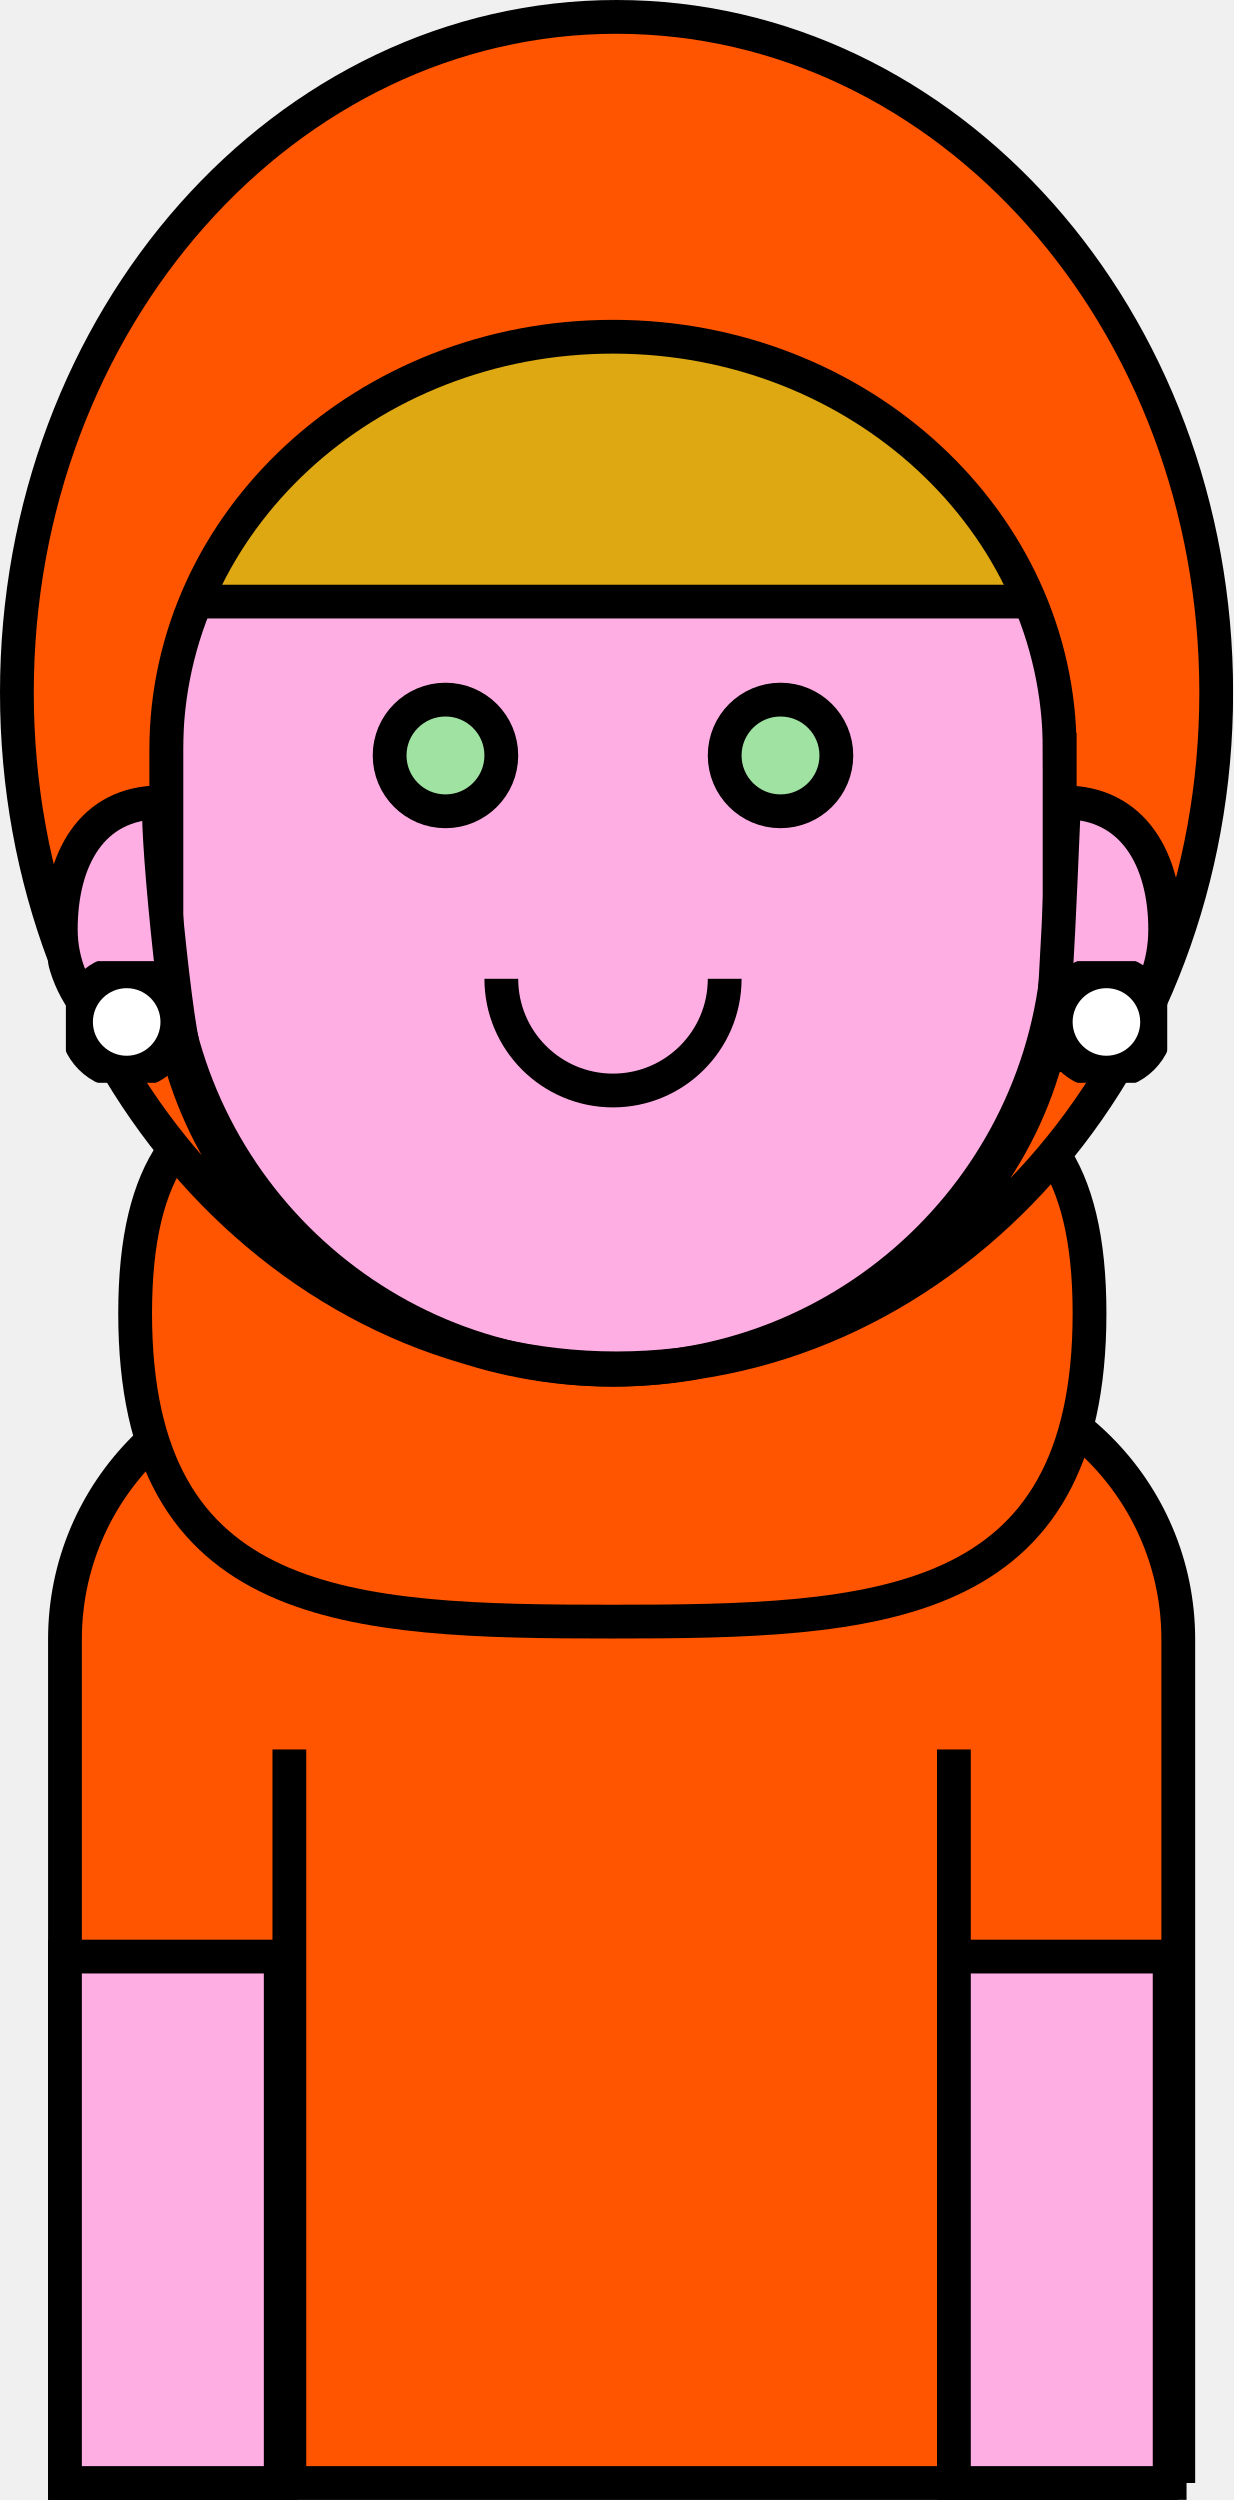
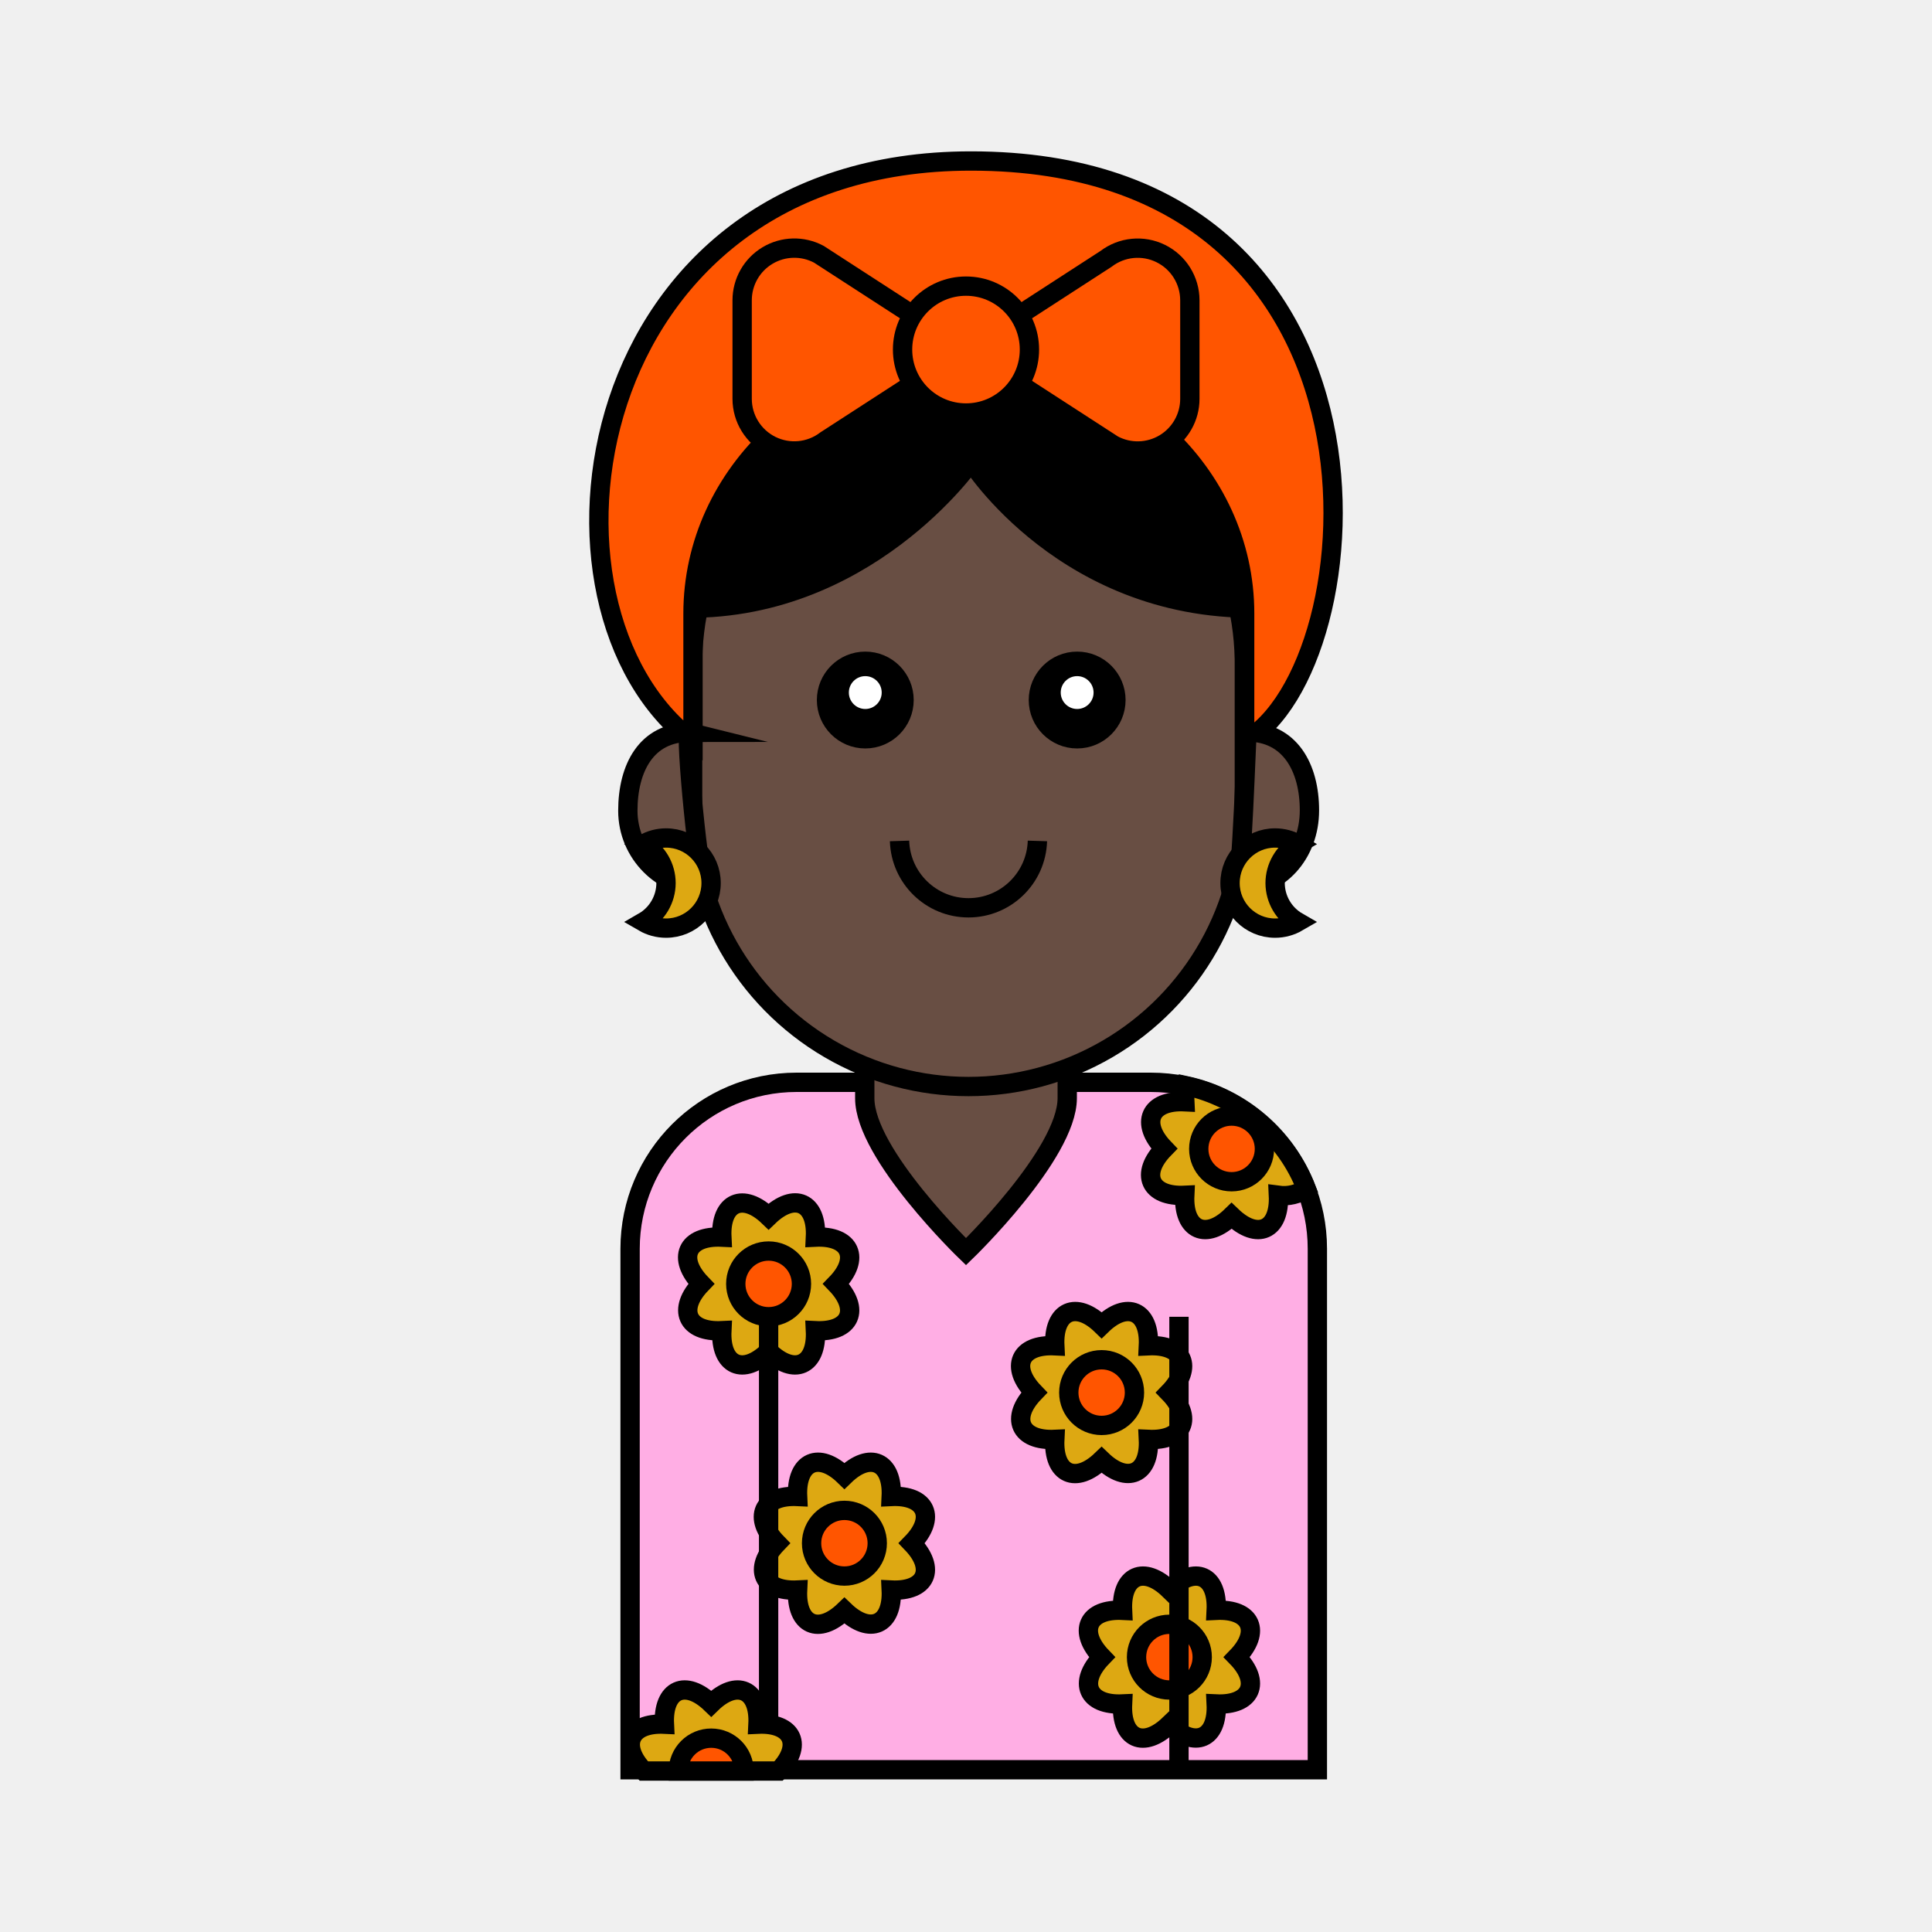
- <svg xmlns="http://www.w3.org/2000/svg" xmlns:xlink="http://www.w3.org/1999/xlink" width="146" height="296" viewBox="0 0 146 296">
+ <svg xmlns="http://www.w3.org/2000/svg" id="Layer_1" data-name="Layer 1" viewBox="0 0 300 300">
  <defs>
-     <path id="a" d="M0 295.99h146V0H0z" />
+     <style>.cls-1{fill:#ffaee4;}.cls-1,.cls-2,.cls-3,.cls-4,.cls-5,.cls-6,.cls-7{stroke:#000;stroke-miterlimit:10;stroke-width:3px;}.cls-2{fill:#684e43;}.cls-4{fill:none;}.cls-5{fill:#f50;}.cls-6{fill:#dda812;}.cls-7{fill:#fff;}</style>
  </defs>
-   <g fill="none" fill-rule="evenodd">
-     <path fill="#F50" d="M139.509 293.99H7.692v-99.886c0-17.635 14.296-31.931 31.93-31.931h67.956c17.635 0 31.93 14.296 31.93 31.931v99.886z" />
-     <path stroke="#000" stroke-width="4" d="M139.509 293.99H7.692v-99.886c0-17.635 14.296-31.931 31.93-31.931h67.956c17.635 0 31.93 14.296 31.93 31.931v99.886zM34.26 207.134v86.856M112.94 207.134v86.856" />
-     <path fill="#FFAEE4" d="M72.067 184.654c-10.723 0-19.415-8.692-19.415-19.415v-16.35h38.83v16.35c0 10.723-8.692 19.415-19.415 19.415" />
-     <path stroke="#000" stroke-width="4" d="M72.067 184.654c-10.723 0-19.415-8.692-19.415-19.415v-16.35h38.83v16.35c0 10.723-8.692 19.415-19.415 19.415z" />
-     <path fill="#F50" d="M129 155.5c0 35.5-25.296 36.5-56.5 36.5S16 191 16 155.5 41.296 129 72.5 129s56.5-9 56.5 26.5" />
-     <path stroke="#000" stroke-width="4" d="M129 155.5c0 35.5-25.296 36.5-56.5 36.5S16 191 16 155.5 41.296 129 72.5 129s56.5-9 56.5 26.5z" />
-     <path fill="#FFAEE4" d="M125.47 109.28c0 29.212-23.68 52.893-52.892 52.893-29.211 0-52.892-23.68-52.892-52.893V82.834c0-29.212 23.68-52.892 52.892-52.892 29.212 0 52.893 23.68 52.893 52.892v26.446z" />
-     <path stroke="#000" stroke-width="4" d="M125.47 109.28c0 29.212-23.68 52.893-52.892 52.893-29.211 0-52.892-23.68-52.892-52.893V82.834c0-29.212 23.68-52.892 52.892-52.892 29.212 0 52.893 23.68 52.893 52.892v26.446z" />
-     <path fill="#DDA812" d="M129.29 71.23c0-31.04-25.162-56.201-56.201-56.201-31.038 0-56.2 25.162-56.2 56.2H129.29z" />
-     <path stroke="#000" stroke-width="4" d="M129.29 71.23c0-31.04-25.162-56.201-56.201-56.201-31.038 0-56.2 25.162-56.2 56.2H129.29zM85.802 115.892c0 7.303-5.92 13.223-13.224 13.223-7.302 0-13.222-5.92-13.222-13.223" />
-     <path fill="#9FE2A2" d="M59.355 89.446a6.612 6.612 0 0 1-13.224 0 6.612 6.612 0 0 1 13.224 0" />
-     <path stroke="#000" stroke-width="4" d="M59.355 89.446a6.612 6.612 0 0 1-13.224 0 6.612 6.612 0 0 1 13.224 0z" />
-     <path fill="#9FE2A2" d="M99.024 89.446a6.611 6.611 0 1 1-13.222 0 6.611 6.611 0 0 1 13.222 0" />
-     <path stroke="#000" stroke-width="4" d="M99.024 89.446a6.611 6.611 0 1 1-13.222 0 6.611 6.611 0 0 1 13.222 0z" />
-     <mask id="b" fill="#fff">
-       <use xlink:href="#a" />
-     </mask>
-     <path fill="#FFAEE4" d="M7.691 293.99h25.546v-62.332H7.691z" mask="url(#b)" />
-     <path stroke="#000" stroke-width="4" d="M7.691 293.99h25.546v-62.332H7.691z" mask="url(#b)" />
-     <path fill="#FFAEE4" d="M112.941 293.99h25.546v-62.332h-25.546z" mask="url(#b)" />
-     <path stroke="#000" stroke-width="4" d="M112.941 293.99h25.546v-62.332h-25.546z" mask="url(#b)" />
-     <path fill="#F50" d="M125.47 88.79c0-27.02-23.68-48.922-52.892-48.922-29.211 0-52.892 21.903-52.892 48.922v24.46c0 27.02 23.68 48.923 52.892 48.923 29.212 0 52.893-21.903 52.893-48.922V88.79zM144 82.006c0 44.187-31.788 80.007-71 80.007S2 126.193 2 82.006C2 37.82 33.788 2 73 2s71 35.82 71 80.006z" mask="url(#b)" />
-     <path stroke="#000" stroke-width="4" d="M125.47 88.79c0-27.02-23.68-48.922-52.892-48.922-29.211 0-52.892 21.903-52.892 48.922v24.46c0 27.02 23.68 48.923 52.892 48.923 29.212 0 52.893-21.903 52.893-48.922V88.79zM144 82.006c0 44.187-31.788 80.007-71 80.007S2 126.193 2 82.006C2 37.82 33.788 2 73 2s71 35.82 71 80.006z" mask="url(#b)" />
-     <path fill="#FFAEE4" d="M22.074 124.925c-8.216 0-14.876-6.66-14.876-14.876S10.784 94.999 19 94.999c-.919-.178 2.084 29.994 3.074 29.926" mask="url(#b)" />
-     <path stroke="#000" stroke-width="4" d="M22.074 124.925c-8.216 0-14.876-6.66-14.876-14.876S10.784 94.999 19 94.999c-.919-.178 2.084 29.994 3.074 29.926z" mask="url(#b)" />
-     <path fill="#FFAEE4" d="M137.958 110.049c0 8.216-5.742 14.95-13.958 14.95.918.076 1.918-30.172 2-30 8.216 0 11.958 6.834 11.958 15.05" mask="url(#b)" />
-     <path stroke="#000" stroke-width="4" d="M137.958 110.049c0 8.216-5.742 14.95-13.958 14.95.918.076 1.918-30.172 2-30 8.216 0 11.958 6.834 11.958 15.05z" mask="url(#b)" />
-     <path fill="#FFF" d="M21 121a6 6 0 0 1-12 0 6 6 0 0 1 12 0" mask="url(#b)" />
-     <path stroke="#000" stroke-width="4" d="M21 121a6 6 0 0 1-12 0 6 6 0 0 1 12 0z" mask="url(#b)" />
-     <path fill="#FFF" d="M137 121a6 6 0 0 1-12 0 6 6 0 0 1 12 0" mask="url(#b)" />
-     <path stroke="#000" stroke-width="4" d="M137 121a6 6 0 0 1-12 0 6 6 0 0 1 12 0z" mask="url(#b)" />
-   </g>
+   <path class="cls-1" d="M123.7,168.06h55a25.86,25.86,0,0,1,25.86,25.86V274.8a0,0,0,0,1,0,0H97.84a0,0,0,0,1,0,0V193.91A25.86,25.86,0,0,1,123.7,168.06Z" />
+   <path class="cls-2" d="M150,194.36h0s-15.72-15.14-15.72-23.82V157.3h31.44v13.24C165.69,179.22,150,194.36,150,194.36Z" />
+   <path class="cls-2" d="M193.22,125.22a42.84,42.84,0,1,1-85.67,0V103.81a42.84,42.84,0,1,1,85.67,0Z" />
+   <path class="cls-3" d="M196.31,94.41c25.13-.81-20.37-45.52-45.51-45.52S80.17,93.55,105.29,94.41c29,1,45.51-22.76,45.51-22.76S165.69,95.4,196.31,94.41Z" />
+   <path class="cls-4" d="M161.09,130.58a10.71,10.71,0,0,1-21.41,0" />
+   <path class="cls-5" d="M107.61,115.09C80.17,94.44,89.62,25,150.78,25c69.22,0,62.74,78.81,42.49,90.09V95.28c0-21.88-19.17-39.61-42.83-39.61S107.61,73.4,107.61,95.28Z" />
+   <path class="cls-2" d="M109.49,137.89a12,12,0,0,1-12-12c0-6.65,2.9-12.18,9.56-12.18C106.25,113.51,108.68,138,109.49,137.89Z" />
+   <path class="cls-2" d="M203.33,125.84c0,6.66-4.65,12.11-11.3,12.11.74.06,1.55-24.43,1.62-24.29C200.3,113.66,203.33,119.19,203.33,125.84Z" />
+   <path class="cls-6" d="M198,137.14a7,7,0,0,1,3.51-6.07,7,7,0,0,0-3.51-.95,7,7,0,1,0,0,14,7,7,0,0,0,3.51-.95A7,7,0,0,1,198,137.14Z" />
+   <path class="cls-6" d="M103.42,137.14a7,7,0,0,0-3.51-6.07,7,7,0,0,1,3.51-.95,7,7,0,1,1,0,14,7,7,0,0,1-3.51-.95A7,7,0,0,0,103.42,137.14Z" />
+   <path class="cls-5" d="M184.76,46.63V61.94a8.1,8.1,0,0,1-11.91,7.14L150,54.28,171.74,40.2A8.1,8.1,0,0,1,184.76,46.63Z" />
+   <path class="cls-5" d="M115.24,61.93V46.62a8.1,8.1,0,0,1,11.91-7.14L150,54.28,128.26,68.36A8.1,8.1,0,0,1,115.24,61.93Z" />
+   <circle class="cls-5" cx="150" cy="54.28" r="9.85" />
+   <circle class="cls-3" cx="134.36" cy="108.7" r="6.02" />
+   <circle class="cls-3" cx="167.26" cy="108.7" r="6.02" />
+   <circle class="cls-7" cx="167.26" cy="107.54" r="4.05" />
+   <circle class="cls-7" cx="134.36" cy="107.54" r="4.05" />
+   <path class="cls-6" d="M129.82,199.36c3.85,4,2.25,7.54-3.2,7.27.27,5.45-3.31,7.05-7.27,3.2-3.95,3.85-7.53,2.25-7.26-3.2-5.45.27-7-3.31-3.2-7.27-3.85-4-2.25-7.53,3.2-7.26-.27-5.45,3.31-7,7.26-3.2,4-3.85,7.54-2.25,7.27,3.2C132.07,191.83,133.67,195.41,129.82,199.36Z" />
+   <circle class="cls-5" cx="119.35" cy="199.36" r="5.1" />
+   <path class="cls-6" d="M141.58,239.63c3.85,4,2.25,7.54-3.19,7.27.26,5.45-3.32,7-7.27,3.2-4,3.85-7.53,2.25-7.27-3.2-5.45.27-7-3.31-3.2-7.27-3.85-3.95-2.25-7.53,3.2-7.26-.26-5.45,3.31-7.05,7.27-3.2,3.95-3.85,7.53-2.25,7.27,3.2C143.83,232.1,145.43,235.68,141.58,239.63Z" />
+   <circle class="cls-5" cx="131.12" cy="239.63" r="5.1" />
+   <path class="cls-6" d="M192.05,257.32c3.85,3.95,2.25,7.53-3.2,7.27.27,5.44-3.31,7-7.27,3.19-4,3.85-7.53,2.25-7.27-3.19-5.44.26-7-3.32-3.19-7.27-3.85-4-2.25-7.54,3.19-7.27-.26-5.45,3.32-7.05,7.27-3.2,4-3.85,7.54-2.25,7.27,3.2C194.3,249.78,195.9,253.36,192.05,257.32Z" />
+   <circle class="cls-5" cx="181.58" cy="257.32" r="5.1" />
+   <path class="cls-6" d="M181.52,216.24c3.85,3.95,2.25,7.53-3.2,7.27.27,5.44-3.31,7-7.26,3.19-4,3.85-7.54,2.25-7.27-3.19-5.45.26-7-3.32-3.2-7.27-3.85-4-2.25-7.54,3.2-7.27-.27-5.45,3.31-7.05,7.27-3.2,3.95-3.85,7.53-2.25,7.26,3.2C183.77,208.7,185.37,212.28,181.52,216.24Z" />
+   <circle class="cls-5" cx="171.06" cy="216.24" r="5.1" />
+   <path class="cls-6" d="M202.85,184.59a25.88,25.88,0,0,0-18.67-16,9,9,0,0,0-.21,2.49c-5.44-.27-7,3.31-3.19,7.27-3.85,3.95-2.25,7.53,3.19,7.26-.26,5.45,3.32,7.05,7.27,3.2,4,3.85,7.53,2.25,7.27-3.2A6.22,6.22,0,0,0,202.85,184.59Z" />
+   <circle class="cls-5" cx="191.24" cy="178.4" r="5.1" />
+   <line class="cls-4" x1="183.07" y1="204.47" x2="183.07" y2="274.8" />
+   <line class="cls-4" x1="119.35" y1="204.47" x2="119.35" y2="274.8" />
+   <path class="cls-6" d="M120.9,275c3.85-3.95,2.25-7.53-3.2-7.27.27-5.44-3.31-7.05-7.26-3.19-4-3.86-7.54-2.25-7.27,3.19-5.45-.26-7,3.32-3.2,7.27Z" />
+   <path class="cls-5" d="M110.44,269.9a5.1,5.1,0,0,0-5.11,5.1h10.21A5.1,5.1,0,0,0,110.44,269.9Z" />
</svg>
